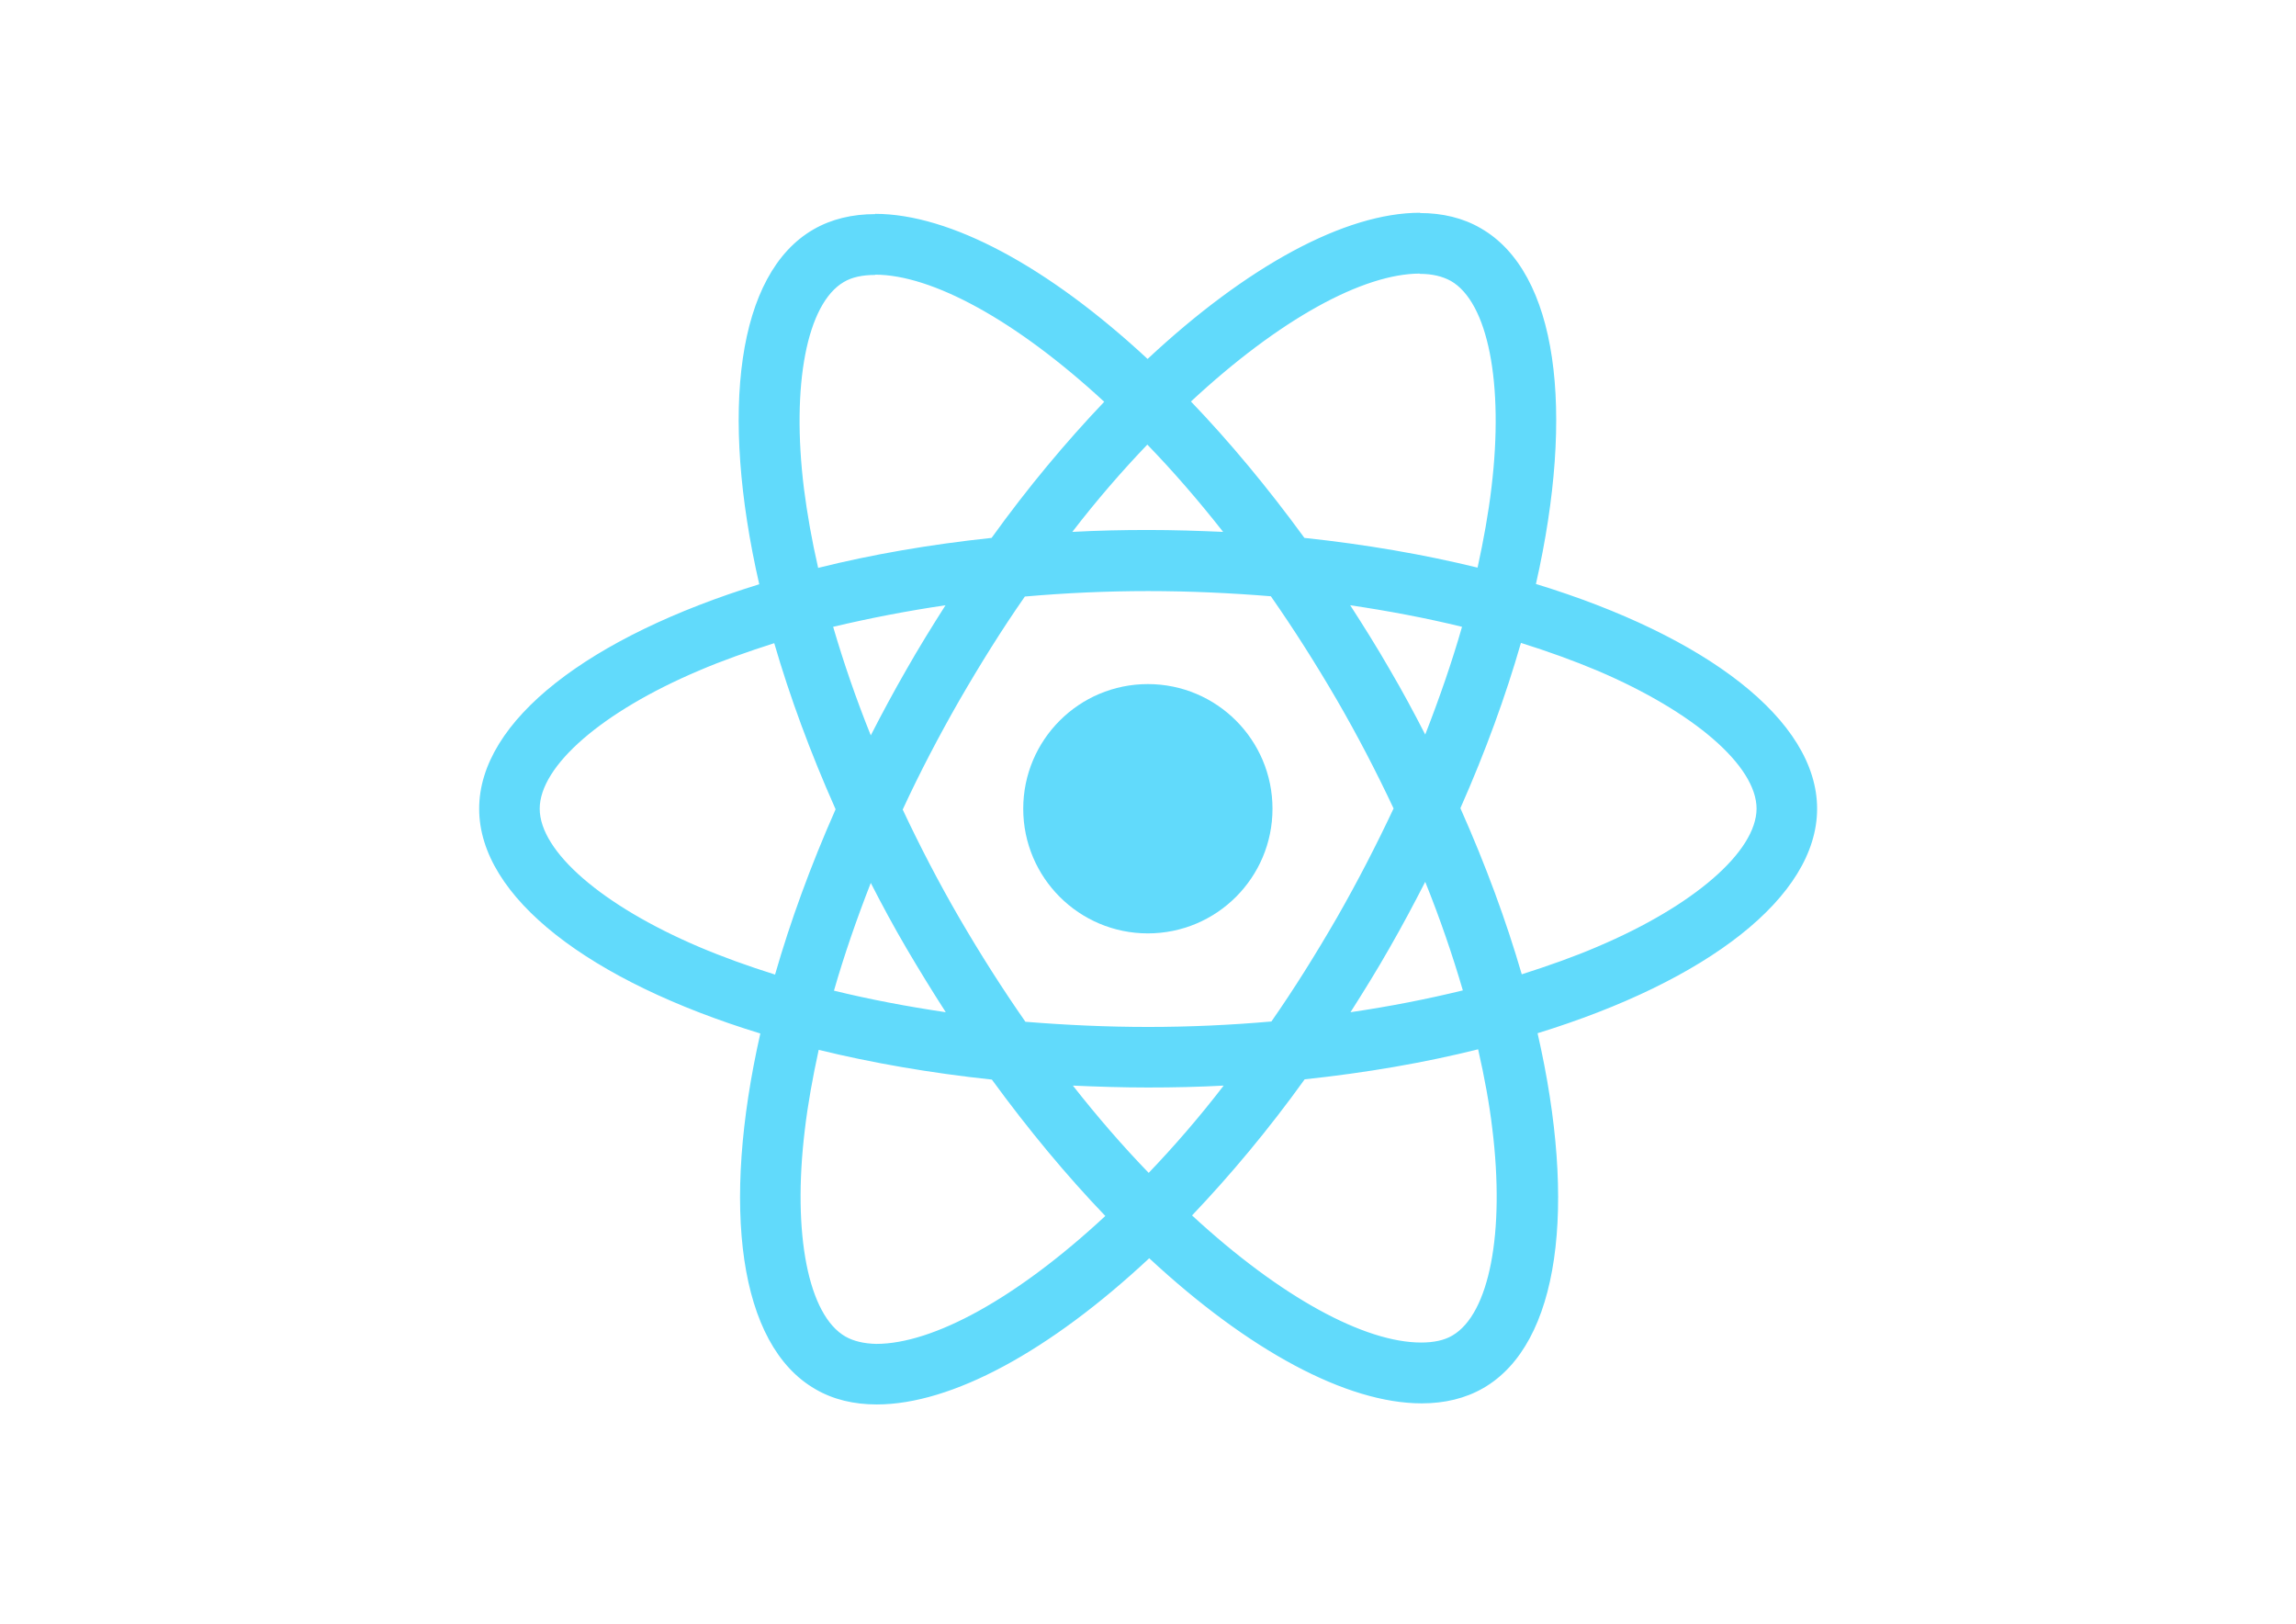
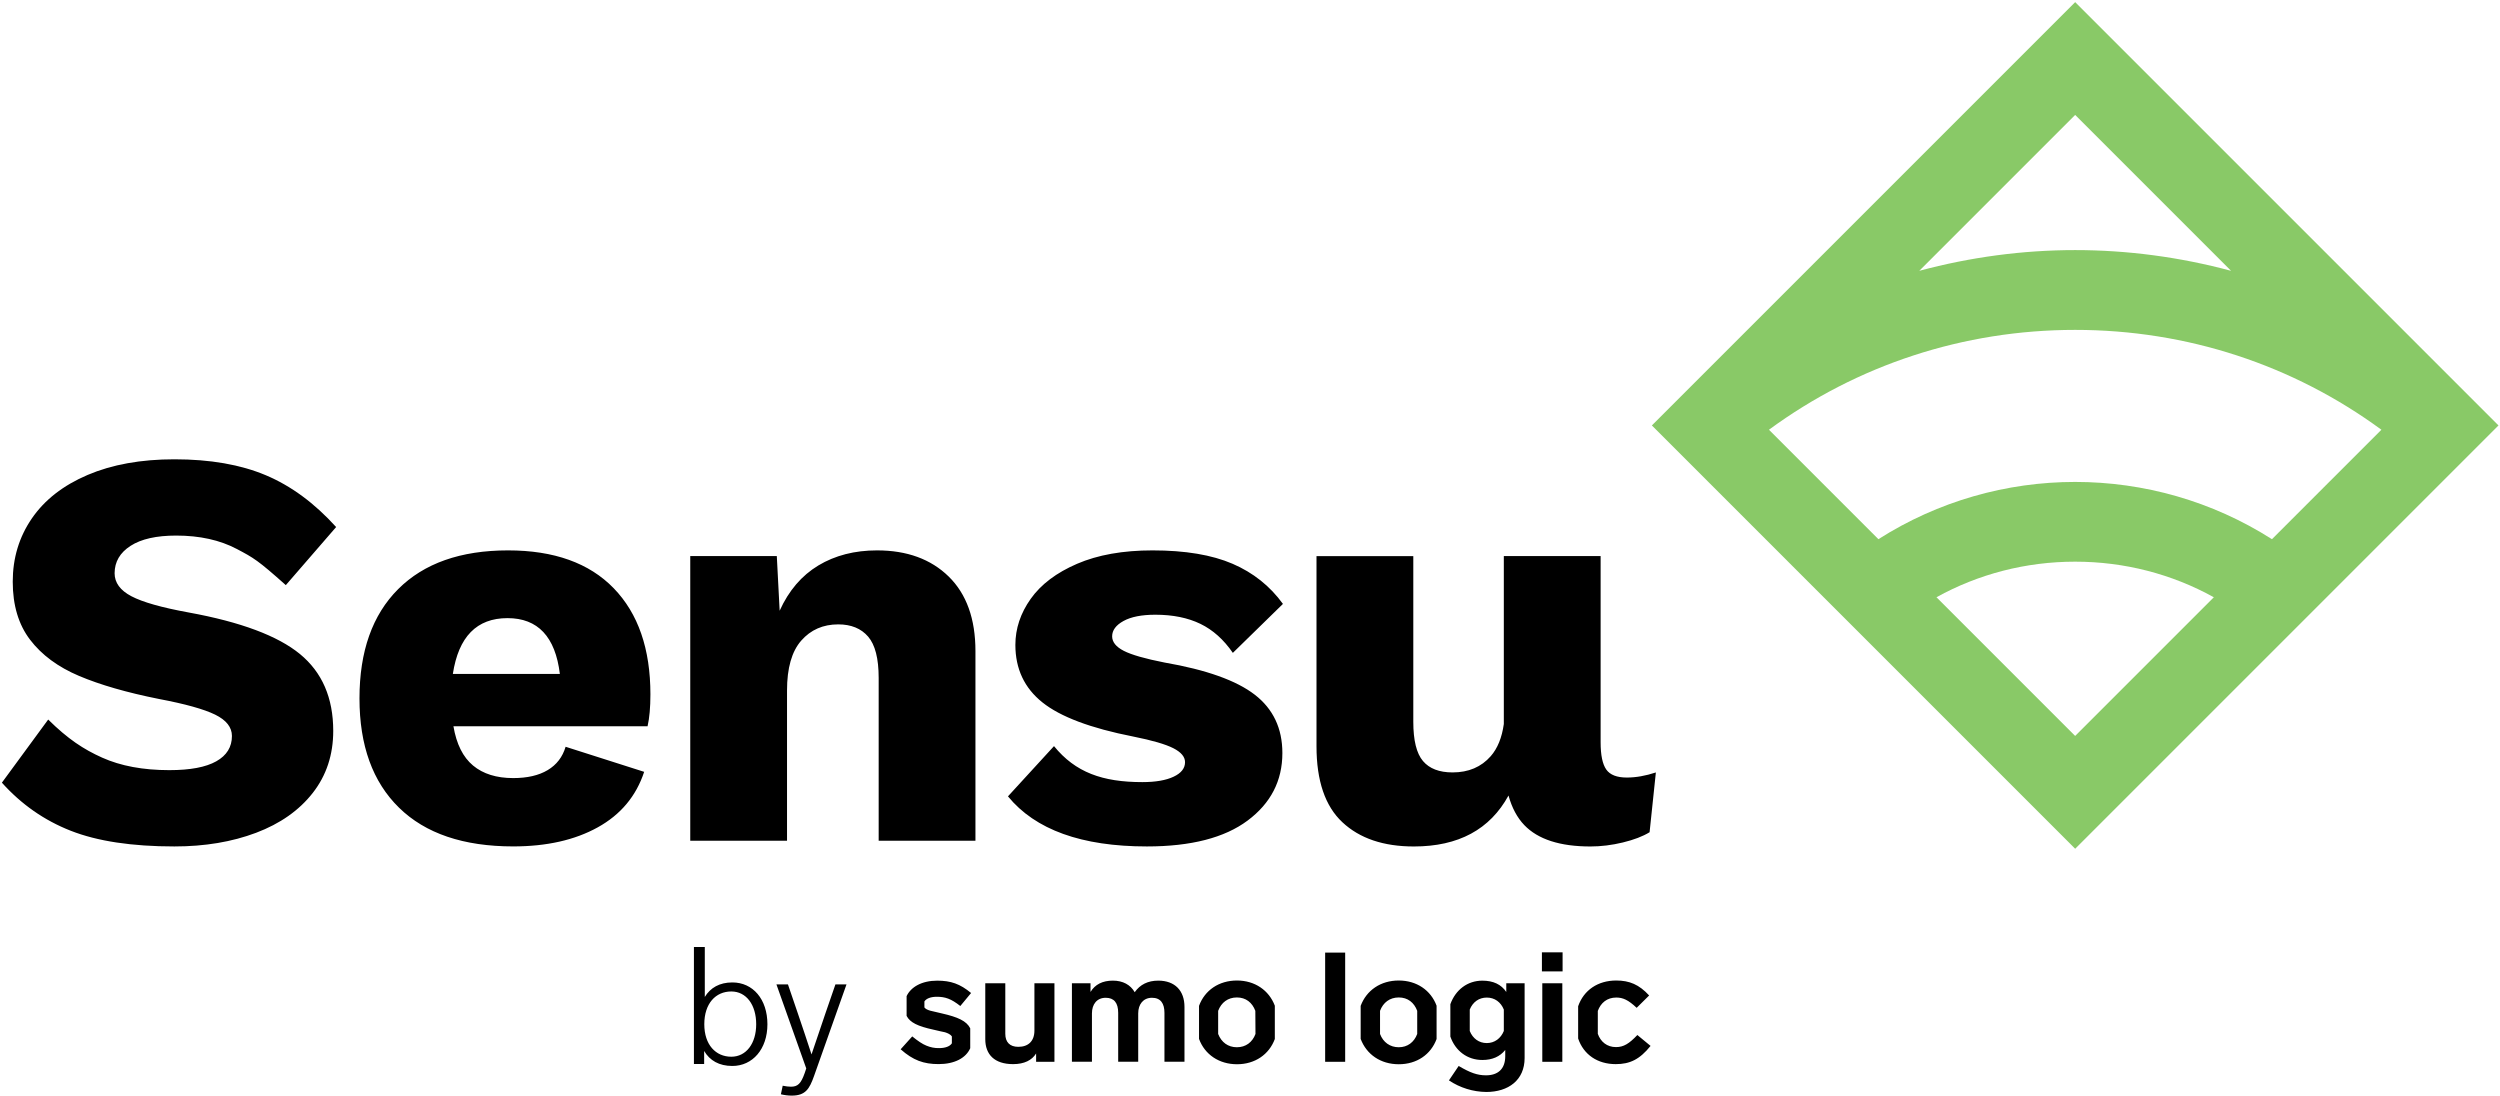
- <svg xmlns="http://www.w3.org/2000/svg" viewBox="0 0 841.9 595.3">
-   <g fill="#61DAFB">
-     <path d="M666.3 296.5c0-32.5-40.7-63.3-103.1-82.4 14.4-63.6 8-114.2-20.2-130.4-6.5-3.8-14.1-5.6-22.4-5.6v22.3c4.6 0 8.3.9 11.4 2.6 13.6 7.8 19.5 37.5 14.9 75.7-1.1 9.4-2.9 19.3-5.1 29.4-19.6-4.8-41-8.5-63.5-10.9-13.5-18.5-27.5-35.3-41.6-50 32.6-30.3 63.2-46.9 84-46.9V78c-27.5 0-63.5 19.6-99.9 53.6-36.4-33.8-72.4-53.2-99.9-53.2v22.3c20.7 0 51.4 16.5 84 46.6-14 14.7-28 31.4-41.3 49.9-22.6 2.4-44 6.1-63.6 11-2.3-10-4-19.7-5.2-29-4.7-38.2 1.1-67.9 14.6-75.8 3-1.8 6.9-2.6 11.5-2.6V78.5c-8.4 0-16 1.8-22.6 5.6-28.1 16.2-34.4 66.7-19.9 130.1-62.2 19.2-102.7 49.9-102.7 82.3 0 32.5 40.7 63.3 103.1 82.4-14.4 63.6-8 114.2 20.2 130.4 6.5 3.8 14.1 5.6 22.5 5.6 27.5 0 63.5-19.6 99.9-53.6 36.4 33.8 72.4 53.2 99.9 53.2 8.4 0 16-1.8 22.6-5.6 28.1-16.2 34.4-66.7 19.9-130.1 62-19.1 102.5-49.9 102.5-82.3zm-130.2-66.7c-3.7 12.9-8.3 26.2-13.5 39.5-4.1-8-8.4-16-13.1-24-4.6-8-9.5-15.8-14.4-23.4 14.2 2.1 27.9 4.7 41 7.9zm-45.8 106.5c-7.8 13.5-15.8 26.3-24.1 38.2-14.9 1.3-30 2-45.2 2-15.1 0-30.2-.7-45-1.9-8.3-11.9-16.4-24.6-24.2-38-7.6-13.1-14.5-26.4-20.8-39.8 6.2-13.4 13.2-26.8 20.7-39.9 7.8-13.5 15.8-26.3 24.1-38.2 14.9-1.3 30-2 45.2-2 15.1 0 30.2.7 45 1.9 8.3 11.9 16.4 24.6 24.2 38 7.6 13.1 14.5 26.4 20.8 39.8-6.3 13.4-13.2 26.8-20.7 39.9zm32.3-13c5.4 13.4 10 26.8 13.8 39.8-13.1 3.2-26.9 5.9-41.2 8 4.9-7.7 9.8-15.6 14.4-23.7 4.6-8 8.9-16.1 13-24.1zM421.2 430c-9.3-9.6-18.6-20.3-27.8-32 9 .4 18.2.7 27.5.7 9.4 0 18.7-.2 27.8-.7-9 11.7-18.3 22.4-27.5 32zm-74.4-58.9c-14.2-2.1-27.9-4.7-41-7.9 3.7-12.9 8.3-26.2 13.5-39.5 4.1 8 8.4 16 13.1 24 4.7 8 9.5 15.8 14.4 23.4zM420.7 163c9.3 9.6 18.6 20.3 27.8 32-9-.4-18.2-.7-27.5-.7-9.4 0-18.7.2-27.8.7 9-11.7 18.3-22.4 27.5-32zm-74 58.9c-4.9 7.7-9.8 15.6-14.4 23.7-4.6 8-8.9 16-13 24-5.4-13.4-10-26.8-13.8-39.8 13.1-3.1 26.9-5.8 41.2-7.9zm-90.5 125.2c-35.4-15.1-58.3-34.9-58.3-50.6 0-15.7 22.9-35.6 58.3-50.6 8.6-3.7 18-7 27.7-10.1 5.7 19.6 13.2 40 22.5 60.9-9.2 20.8-16.6 41.1-22.2 60.6-9.9-3.1-19.3-6.5-28-10.2zM310 490c-13.6-7.8-19.5-37.5-14.9-75.7 1.1-9.4 2.9-19.3 5.1-29.4 19.6 4.8 41 8.5 63.5 10.9 13.5 18.5 27.5 35.3 41.6 50-32.6 30.3-63.2 46.9-84 46.9-4.5-.1-8.3-1-11.3-2.7zm237.2-76.2c4.7 38.2-1.1 67.9-14.6 75.8-3 1.8-6.9 2.6-11.5 2.6-20.7 0-51.4-16.5-84-46.6 14-14.7 28-31.4 41.3-49.9 22.6-2.4 44-6.1 63.6-11 2.3 10.1 4.1 19.8 5.2 29.1zm38.5-66.7c-8.6 3.7-18 7-27.7 10.1-5.7-19.6-13.2-40-22.5-60.9 9.2-20.8 16.6-41.1 22.2-60.6 9.9 3.1 19.3 6.5 28.1 10.2 35.4 15.1 58.3 34.9 58.3 50.6-.1 15.7-23 35.6-58.4 50.6zM320.8 78.4z" />
-     <circle cx="420.9" cy="296.5" r="45.7" />
-     <path d="M520.5 78.1z" />
+ <svg xmlns="http://www.w3.org/2000/svg" width="844" height="370">
+   <g fill-rule="nonzero" fill="currentcolor">
+     <path d="M843.48 143.62L700.58.72l-142.9 142.9-.01.01 142.91 142.91 142.91-142.91-.01-.01zM700.58 38.8l52.63 52.63c-17.22-4.63-34.92-7-52.63-7s-35.41 2.37-52.63 7l52.63-52.63zm-46.83 162.83c14.17-7.84 30.18-12.01 46.82-12.01 16.65 0 32.65 4.17 46.82 12.01l-46.82 46.82-46.82-46.82zm113.26-19.6c-20.2-12.87-43.31-19.33-66.43-19.33-23.12 0-46.23 6.47-66.43 19.33l-36.95-36.95c29.82-21.89 65.69-33.71 103.38-33.71s73.56 11.82 103.38 33.71l-36.95 36.95z" fill="#89C967" />
+     <path d="M44.09 184.27c3.59-2.31 8.71-3.46 15.38-3.46 7.94 0 14.77 1.51 20.47 4.52 5.7 3.01 7.08 3.76 16.55 12.21l16.99-19.61c-7.3-8.07-15.22-13.9-23.74-17.49-8.52-3.59-18.81-5.38-30.85-5.38-11.28 0-21.05 1.76-29.31 5.28-8.27 3.53-14.54 8.43-18.84 14.7-4.3 6.28-6.44 13.39-6.44 21.34 0 7.95 1.95 14.48 5.86 19.6 3.91 5.13 9.42 9.2 16.53 12.21 7.11 3.01 16.11 5.61 27.01 7.79 8.84 1.67 15.15 3.43 18.93 5.28 3.78 1.86 5.67 4.26 5.67 7.21 0 3.72-1.76 6.57-5.29 8.55-3.53 1.99-8.81 2.98-15.86 2.98-8.84 0-16.4-1.41-22.68-4.23-6.28-2.82-11.54-6.27-18.2-12.85L.64 264.23c6.54 7.3 14.29 12.72 23.26 16.24 8.97 3.52 20.63 5.29 34.98 5.29 10.25 0 19.44-1.54 27.58-4.61 8.14-3.08 14.51-7.56 19.12-13.45 4.61-5.89 6.92-12.88 6.92-20.95 0-11.15-3.75-19.8-11.24-25.95-7.5-6.15-20.02-10.83-37.58-14.03-9.1-1.66-15.54-3.49-19.32-5.48-3.78-1.98-5.67-4.58-5.67-7.78.02-3.86 1.81-6.93 5.4-9.24zm127.44 1.54c-16.02 0-28.38 4.36-37.1 13.07-8.72 8.71-13.07 21.02-13.07 36.9 0 15.89 4.45 28.19 13.36 36.9 8.9 8.71 21.75 13.07 38.54 13.07 11.27 0 20.79-2.14 28.54-6.44 7.75-4.29 12.97-10.54 15.67-18.74l-26.52-8.46c-1.03 3.46-3.05 6.09-6.06 7.88-3.01 1.8-6.89 2.69-11.63 2.69-5.64 0-10.16-1.41-13.55-4.23-3.4-2.82-5.61-7.24-6.63-13.26h65.54c.64-2.82.96-6.41.96-10.76 0-15.38-4.13-27.32-12.4-35.85-8.26-8.51-20.15-12.77-35.65-12.77zm-18.65 41.71c1.92-12.56 8.07-18.84 18.45-18.84 10.25 0 16.15 6.28 17.68 18.84h-36.13zm143.2-41.71c-7.56 0-14.16 1.7-19.8 5.09-5.64 3.4-10 8.49-13.07 15.28l-.96-18.45h-29.22v96.1h32.67v-50.74c0-7.56 1.6-13.17 4.8-16.82 3.2-3.65 7.37-5.48 12.49-5.48 4.35 0 7.72 1.38 10.09 4.13 2.37 2.76 3.56 7.4 3.56 13.94v54.97h32.67v-64.01c0-10.89-3.01-19.28-9.03-25.18-6.01-5.88-14.08-8.83-24.2-8.83zm83.22 23.83c2.56-1.41 6.15-2.11 10.76-2.11 5.89 0 10.96 1.03 15.19 3.08 4.23 2.05 7.88 5.32 10.96 9.8l16.91-16.53c-4.36-6.02-10.03-10.54-17.01-13.55-6.98-3.01-15.99-4.52-27-4.52-9.99 0-18.48 1.51-25.47 4.52-6.98 3.01-12.2 6.95-15.66 11.82-3.46 4.87-5.19 10.06-5.19 15.57 0 8.07 3.04 14.55 9.13 19.41 6.08 4.87 16.31 8.71 30.66 11.53 6.41 1.28 10.92 2.6 13.55 3.94 2.63 1.35 3.94 2.91 3.94 4.71 0 2.05-1.28 3.69-3.85 4.9-2.56 1.22-6.09 1.83-10.57 1.83-13.45 0-22.61-3.28-29.82-12.15l-15.54 16.96c9.23 11.28 24.86 16.91 46.9 16.91 14.86 0 26.2-2.91 34.02-8.75 7.81-5.83 11.72-13.42 11.72-22.78 0-8.33-3.11-14.9-9.32-19.7-6.22-4.8-16.37-8.42-30.47-10.86-6.53-1.28-11.12-2.6-13.74-3.94-2.63-1.35-3.94-2.98-3.94-4.9 0-2.05 1.28-3.78 3.84-5.19zm169.91 52.86c-3.33 0-5.64-.89-6.92-2.69-1.28-1.79-1.92-4.87-1.92-9.23v-62.85h-32.68v56.69c-.64 4.6-2.11 8.23-4.42 10.87-3.2 3.65-7.5 5.48-12.88 5.48-4.49 0-7.82-1.28-9.99-3.84-2.18-2.56-3.27-6.98-3.27-13.26v-55.93h-32.68v64.2c0 11.66 2.91 20.21 8.75 25.66 5.83 5.45 13.87 8.17 24.12 8.17 15.05 0 25.69-5.74 31.95-17.2 1.15 4.13 2.92 7.47 5.34 9.99 4.61 4.8 12.05 7.21 22.3 7.21 3.59 0 7.24-.45 10.96-1.35 3.72-.9 6.73-2.05 9.03-3.46l2.12-20.18c-3.47 1.14-6.74 1.72-9.81 1.72zM259.08 345.79c0 8.4-5.01 14.08-11.85 14.08-4.45 0-7.62-1.84-9.51-5.06v4.4h-3.45v-39.5h3.67v16.86c1.89-3.12 5.01-4.9 9.29-4.9 6.95-.01 11.85 5.66 11.85 14.12zm-3.79 0c0-6.57-3.34-11.07-8.4-11.07-5.29 0-9.12 4.06-9.12 11.07 0 6.95 3.89 10.96 9.12 10.96 5.06 0 8.4-4.51 8.4-10.96zm30.49-13.46l-10.96 30.93c-1.56 4.39-2.89 6.62-7.57 6.62-1.17 0-2.5-.17-3.62-.45l.61-2.89c1.11.22 2 .33 2.78.33 2.28 0 3.39-1 4.67-4.67l.5-1.5-10.07-28.37h3.89l3.34 9.79c1.5 4.45 3.34 9.85 4.62 13.85 1.39-4.01 3.17-9.4 4.73-13.96l3.34-9.68h3.74zM355.98 331.95v26.51h-6.19v-2.81c-1.4 2.28-3.99 3.6-7.77 3.6-6.28 0-9.39-3.25-9.39-8.43v-18.88h6.76v17.08c0 2.77 1.49 4.39 4.39 4.39 3.38 0 5.44-1.93 5.44-5.49v-15.98h6.76v.01zm43.9 7.98v18.52h-6.76v-16.51c0-3.16-1.27-5.09-4.21-5.09s-4.65 2.19-4.65 5.27v16.33h-6.76v-16.51c0-3.38-1.4-5.09-4.21-5.09-2.98 0-4.65 2.19-4.65 5.27v16.33h-6.76v-26.51h6.28v2.94c1.54-2.55 4.08-3.82 7.55-3.82 3.38 0 5.93 1.4 7.37 3.91 1.8-2.59 4.48-3.91 7.95-3.91 5.64.01 8.85 3.39 8.85 8.87zm54.25 18.53h-6.76v-36.87h6.76v36.87zm73.31 0h-6.76v-26.51h6.76v26.51zm-6.89-30.51h6.98v-6.45h-6.98v6.45zm32.22 21.47c-2.77 2.94-4.65 4.08-7.2 4.08-3.03 0-5.18-1.76-6.15-4.48v-7.73c1.01-2.77 3.16-4.52 6.23-4.52 2.24 0 4.04.79 6.89 3.47l4.21-4.17c-3.38-3.69-6.67-5.05-11.11-5.05-6.19 0-10.97 3.25-12.86 8.69v10.89c1.84 5.44 6.54 8.65 12.69 8.65 4.78 0 8.08-1.58 11.76-6.15l-4.46-3.68zm-234.8-7.29c-1.84-.4-3.16-.75-3.91-.92-.92-.26-1.62-.61-1.98-1.1v-2.02c.61-.97 2.11-1.58 4.17-1.58 2.85 0 4.83.66 7.95 3.12l3.64-4.39c-3.69-3.07-6.85-4.17-11.41-4.17-5.27 0-8.91 2.15-10.36 5.22v6.67c1.14 2.24 3.78 3.51 9.04 4.65 1.89.44 3.16.75 3.91.88.97.31 1.84.7 2.33 1.4v2.33c-.66 1.05-2.24 1.62-4.3 1.62-1.49.04-2.94-.26-4.3-.83-1.32-.53-2.85-1.54-4.78-3.12l-3.91 4.35c4.21 3.73 7.77 5 12.82 5 5.4 0 9.22-2.06 10.67-5.36v-6.72c-1.24-2.48-4.18-3.8-9.58-5.03zm99.64-11.11c-6.1 0-10.89 3.29-12.82 8.56v11.15c1.93 5.27 6.76 8.56 12.82 8.56 6.06 0 10.84-3.29 12.77-8.52v-11.24c-1.97-5.21-6.75-8.51-12.77-8.51zm6.24 18.05c-1.05 2.81-3.29 4.48-6.28 4.48-2.98 0-5.22-1.67-6.32-4.48v-7.81c1.05-2.81 3.29-4.52 6.32-4.52 3.03 0 5.18 1.71 6.23 4.52l.05 7.81zm48.37-18.05c-6.1 0-10.89 3.29-12.86 8.56v11.15c1.98 5.27 6.76 8.56 12.86 8.56s10.84-3.29 12.77-8.52v-11.24c-1.93-5.21-6.71-8.51-12.77-8.51zm6.23 18.05c-1.05 2.81-3.29 4.48-6.23 4.48-2.94 0-5.27-1.67-6.32-4.48v-7.81c1.05-2.81 3.29-4.52 6.32-4.52 3.03 0 5.18 1.71 6.23 4.52v7.81zm30.07-17.12v2.94c-1.71-2.55-4.39-3.82-8.08-3.82-5 0-9.04 3.07-10.8 7.95v10.93c1.71 4.87 5.75 7.9 10.8 7.9 3.38 0 5.93-1.14 7.73-3.38v2.11c0 4.39-2.55 6.45-6.5 6.45-2.94 0-5.36-.88-9.22-3.16l-3.29 4.87c3.73 2.5 8.12 3.86 12.6 3.91 7.46 0 12.95-3.99 12.95-11.46v-25.24h-6.19zm-.83 16.11c-1.01 2.5-3.12 4.08-5.75 4.08s-4.74-1.54-5.75-4.08v-7.24c1.01-2.5 3.07-4.04 5.75-4.04s4.74 1.54 5.75 4.04v7.24z" />
  </g>
</svg>
